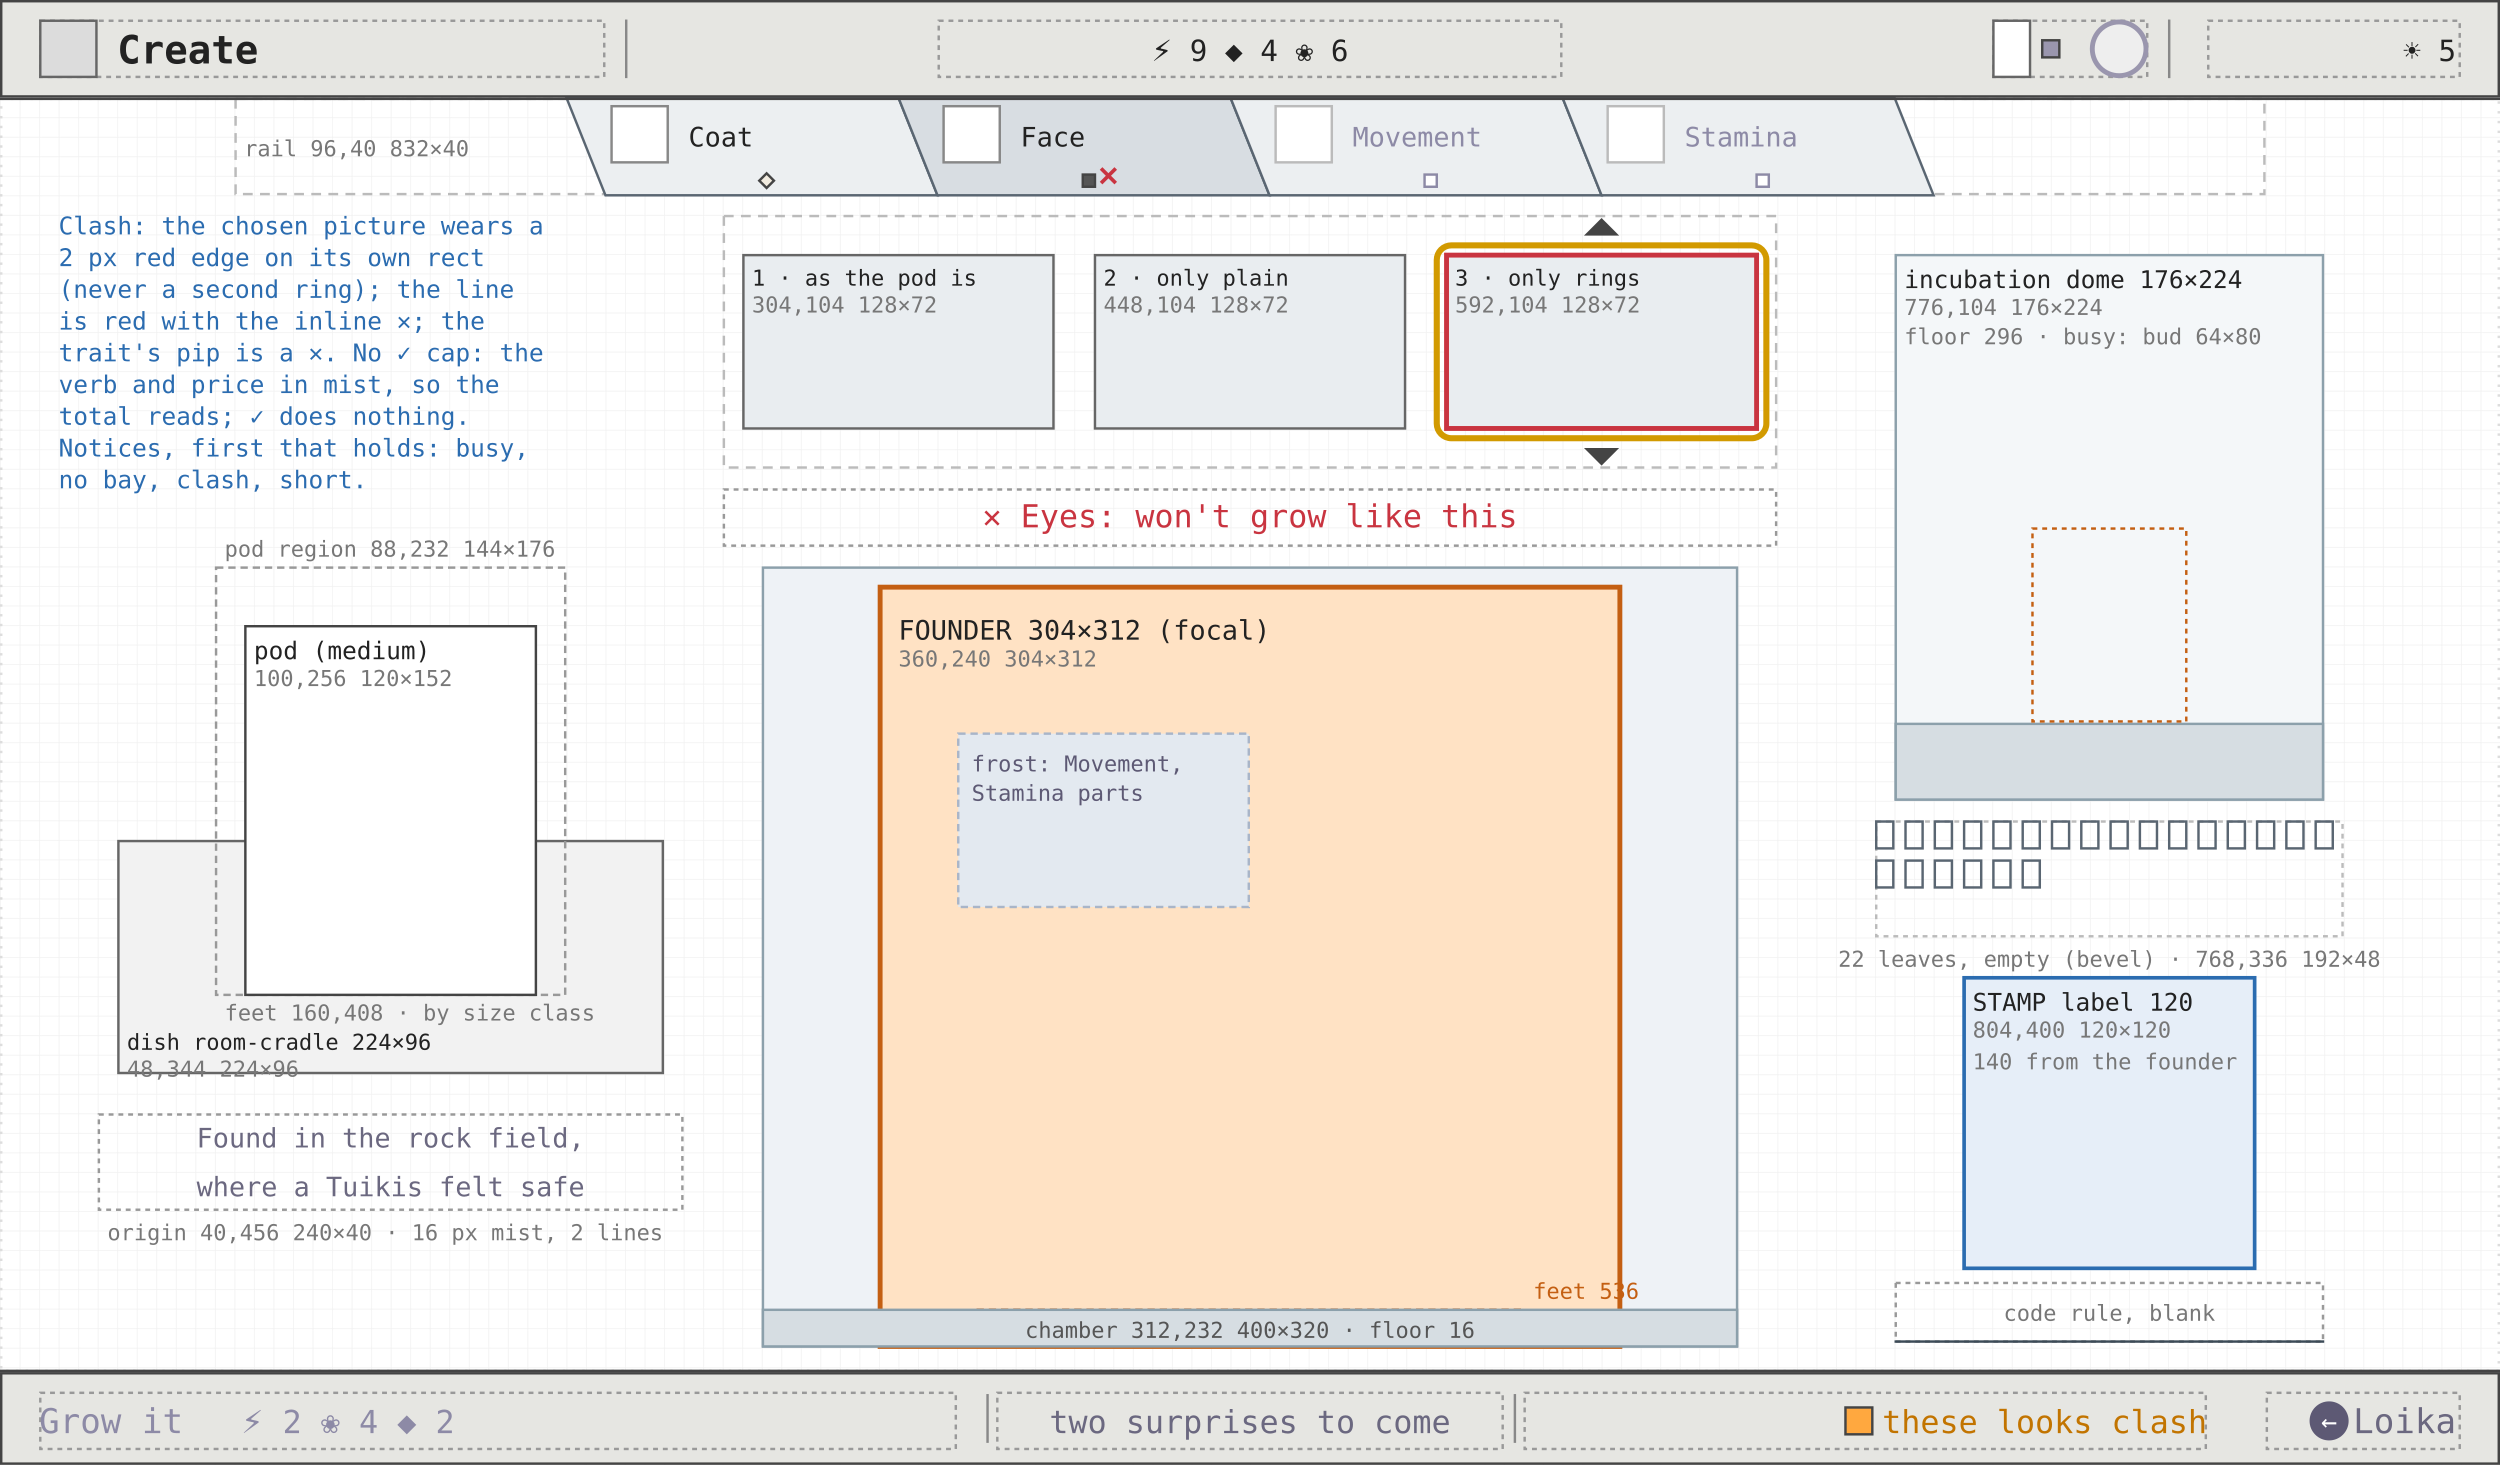
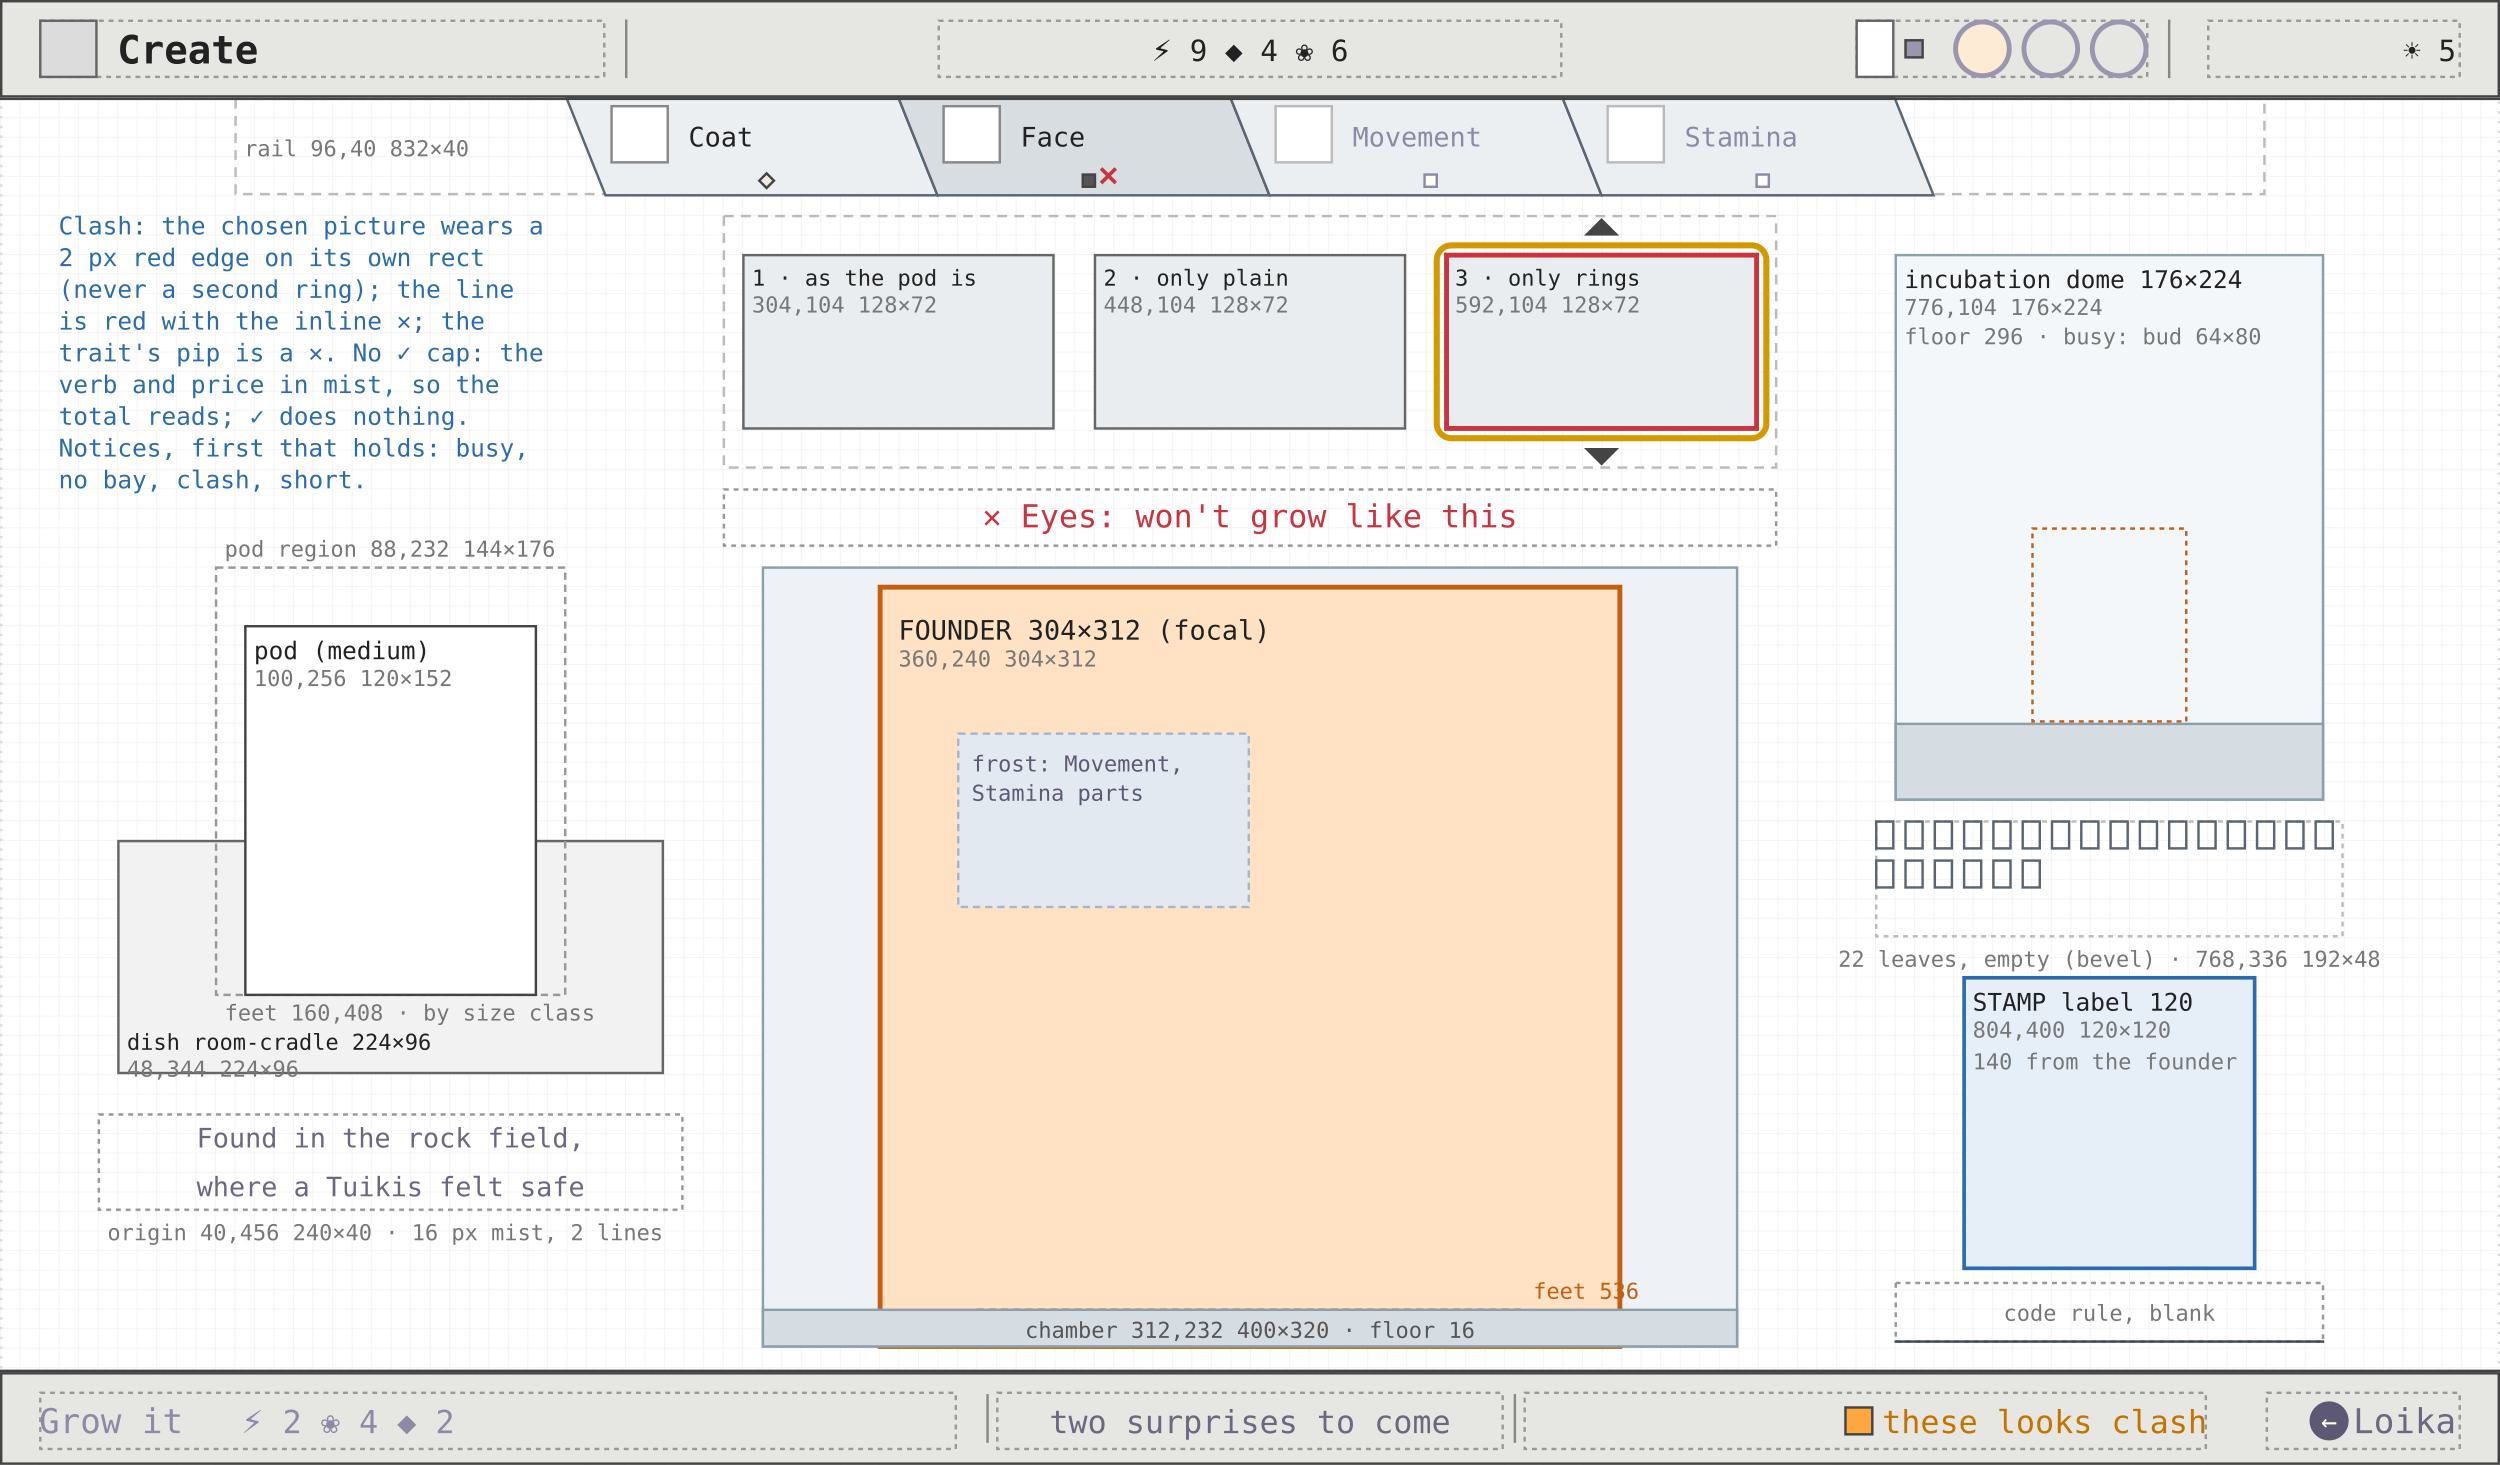
<svg xmlns="http://www.w3.org/2000/svg" viewBox="0 0 1024 600" width="1024" height="600" font-family="ui-monospace, Menlo, Consolas, monospace">
  <defs>
    <pattern id="g8" width="8" height="8" patternUnits="userSpaceOnUse">
      <path d="M8 0H0V8" fill="none" stroke="#efefef" stroke-width="0.5" />
    </pattern>
    <marker id="ah" viewBox="0 0 8 8" refX="7" refY="4" markerWidth="7" markerHeight="7" orient="auto">
      <path d="M0 0L8 4L0 8z" fill="#2b6cb0" />
    </marker>
    <marker id="ao" viewBox="0 0 8 8" refX="7" refY="4" markerWidth="7" markerHeight="7" orient="auto">
      <path d="M0 0L8 4L0 8z" fill="#c45f12" />
    </marker>
    <marker id="ag" viewBox="0 0 8 8" refX="7" refY="4" markerWidth="7" markerHeight="7" orient="auto">
      <path d="M0 0L8 4L0 8z" fill="#6b6880" />
    </marker>
  </defs>
  <rect width="1024" height="600" fill="#ffffff" />
  <rect width="1024" height="600" fill="url(#g8)" />
  <rect x="0.5" y="40.5" width="1023" height="521" fill="none" stroke="#ddd" stroke-width="1" stroke-dasharray="1 3" />
  <rect x="96.5" y="40.5" width="831" height="39" fill="none" stroke="#bbb" stroke-width="1" stroke-dasharray="4 3" />
  <polygon points="232,40 368,40 384,80 248,80" fill="#eceff1" stroke="#5a6672" stroke-width="1" />
  <rect x="250.5" y="43.5" width="23" height="23" fill="#fff" stroke="#888" stroke-width="1" />
  <text x="282" y="60" font-size="11" fill="#222">Coat</text>
  <polygon points="314,71 317,74 314,77 311,74" fill="#f1ebdf" stroke="#444" stroke-width="1" />
  <polygon points="368,40 504,40 520,80 384,80" fill="#d8dde2" stroke="#5a6672" stroke-width="1" />
  <rect x="386.5" y="43.5" width="23" height="23" fill="#fff" stroke="#888" stroke-width="1" />
  <text x="418" y="60" font-size="11" fill="#222">Face</text>
  <rect x="443.5" y="71.5" width="5" height="5" fill="#555" stroke="#444" stroke-width="1" />
  <line x1="451" y1="69" x2="457" y2="75" stroke="#c93440" stroke-width="1.5" />
  <line x1="457" y1="69" x2="451" y2="75" stroke="#c93440" stroke-width="1.5" />
  <polygon points="504,40 640,40 656,80 520,80" fill="#eceff1" stroke="#5a6672" stroke-width="1" />
  <rect x="522.5" y="43.5" width="23" height="23" fill="#fff" stroke="#bbb" stroke-width="1" />
  <text x="554" y="60" font-size="11" fill="#8d8aa6">Movement</text>
  <rect x="583.5" y="71.5" width="5" height="5" fill="#fff" stroke="#8d8aa6" stroke-width="1" />
  <polygon points="640,40 776,40 792,80 656,80" fill="#eceff1" stroke="#5a6672" stroke-width="1" />
  <rect x="658.5" y="43.5" width="23" height="23" fill="#fff" stroke="#bbb" stroke-width="1" />
  <text x="690" y="60" font-size="11" fill="#8d8aa6">Stamina</text>
  <rect x="719.5" y="71.5" width="5" height="5" fill="#fff" stroke="#8d8aa6" stroke-width="1" />
  <text x="100" y="64" font-size="9" fill="#777">rail 96,40 832×40</text>
  <rect x="48.5" y="344.5" width="223" height="95" fill="#f2f2f2" stroke="#666" stroke-width="1" />
  <text x="52" y="430" font-size="9" fill="#222">dish room-cradle 224×96</text>
  <text x="52" y="441" font-size="9" fill="#777">48,344 224×96</text>
  <rect x="88.5" y="232.5" width="143" height="175" fill="none" stroke="#999" stroke-width="1" stroke-dasharray="3 2" />
  <rect x="100.5" y="256.5" width="119" height="151" fill="#fff" stroke="#444" stroke-width="1" />
  <text x="104" y="270" font-size="10" fill="#222">pod (medium)</text>
  <text x="104" y="281" font-size="9" fill="#777">100,256 120×152</text>
  <text x="92" y="228" font-size="9" fill="#777">pod region 88,232 144×176</text>
  <text x="92" y="418" font-size="9" fill="#777">feet 160,408 · by size class</text>
  <rect x="40.5" y="456.5" width="239" height="39" fill="none" stroke="#999" stroke-width="1" stroke-dasharray="2 2" />
  <text x="160" y="470" font-size="11" fill="#6b6880" text-anchor="middle">Found in the rock field,</text>
  <text x="160" y="490" font-size="11" fill="#6b6880" text-anchor="middle">where a Tuikis felt safe</text>
  <text x="44" y="508" font-size="9" fill="#777">origin 40,456 240×40 · 16 px mist, 2 lines</text>
  <rect x="312.5" y="232.5" width="399" height="319" fill="#eef2f6" stroke="#8ca0ab" stroke-width="1" />
  <rect x="360.5" y="240.5" width="303" height="311" fill="#ffe2c4" stroke="#c45f12" stroke-width="2" />
  <text x="368" y="262" font-size="11" fill="#222">FOUNDER 304×312 (focal)</text>
  <text x="368" y="273" font-size="9" fill="#777">360,240 304×312</text>
  <rect x="392.5" y="300.5" width="119" height="71" fill="#e3e9f0" stroke="#a9b5c8" stroke-width="1" stroke-dasharray="3 2" />
  <text x="398" y="316" font-size="9" fill="#5d5974">frost: Movement,</text>
  <text x="398" y="328" font-size="9" fill="#5d5974">Stamina parts</text>
  <line x1="400" y1="536.5" x2="624" y2="536.5" stroke="#c45f12" stroke-width="1" stroke-dasharray="3 2" />
  <text x="628" y="532" font-size="9" fill="#c45f12">feet 536</text>
  <rect x="312.5" y="536.5" width="399" height="15" fill="#d6dde2" stroke="#8ca0ab" stroke-width="1" />
  <text x="512" y="548" font-size="9" fill="#555" text-anchor="middle">chamber 312,232 400×320 · floor 16</text>
  <rect x="296.5" y="88.5" width="431" height="103" fill="none" stroke="#bbb" stroke-width="1" stroke-dasharray="4 3" />
  <rect x="304.5" y="104.5" width="127" height="71" fill="#e9edf0" stroke="#666" stroke-width="1" />
  <text x="308" y="117" font-size="9" fill="#222">1 · as the pod is</text>
  <text x="308" y="128" font-size="9" fill="#777">304,104 128×72</text>
  <rect x="448.5" y="104.5" width="127" height="71" fill="#e9edf0" stroke="#666" stroke-width="1" />
  <text x="452" y="117" font-size="9" fill="#222">2 · only plain</text>
  <text x="452" y="128" font-size="9" fill="#777">448,104 128×72</text>
  <rect x="592.5" y="104.5" width="127" height="71" fill="#e9edf0" stroke="#666" stroke-width="1" />
  <text x="596" y="117" font-size="9" fill="#222">3 · only rings</text>
  <text x="596" y="128" font-size="9" fill="#777">592,104 128×72</text>
  <rect x="592.5" y="104.5" width="127" height="71" fill="none" stroke="#c93440" stroke-width="2" />
  <rect x="588.5" y="100.5" width="135" height="79" rx="6" fill="none" stroke="#d29a00" stroke-width="2.5" />
  <polygon points="650,96 656,90 662,96" fill="#444" stroke="#444" stroke-width="1" />
  <polygon points="650,184 656,190 662,184" fill="#444" stroke="#444" stroke-width="1" />
  <rect x="296.5" y="200.5" width="431" height="23" fill="none" stroke="#999" stroke-width="1" stroke-dasharray="2 2" />
  <text x="512" y="216" font-size="13" fill="#c93440" text-anchor="middle">✕ Eyes: won't grow like this</text>
  <rect x="776.5" y="104.5" width="175" height="223" fill="#f4f7f9" stroke="#8ca0ab" stroke-width="1" />
  <rect x="776.5" y="296.5" width="175" height="31" fill="#d6dde2" stroke="#8ca0ab" stroke-width="1" />
  <text x="780" y="118" font-size="10" fill="#222">incubation dome 176×224</text>
  <text x="780" y="129" font-size="9" fill="#777">776,104 176×224</text>
  <text x="780" y="141" font-size="9" fill="#777">floor 296 · busy: bud 64×80</text>
  <rect x="832.5" y="216.5" width="63" height="79" fill="none" stroke="#c45f12" stroke-width="1" stroke-dasharray="2 2" />
  <rect x="768.5" y="336.5" width="191" height="47" fill="none" stroke="#bbb" stroke-width="1" stroke-dasharray="2 2" />
  <rect x="768.5" y="336.5" width="7" height="11" fill="none" stroke="#5a6672" stroke-width="1" />
  <rect x="780.5" y="336.5" width="7" height="11" fill="none" stroke="#5a6672" stroke-width="1" />
  <rect x="792.5" y="336.5" width="7" height="11" fill="none" stroke="#5a6672" stroke-width="1" />
  <rect x="804.5" y="336.5" width="7" height="11" fill="none" stroke="#5a6672" stroke-width="1" />
  <rect x="816.5" y="336.5" width="7" height="11" fill="none" stroke="#5a6672" stroke-width="1" />
  <rect x="828.5" y="336.5" width="7" height="11" fill="none" stroke="#5a6672" stroke-width="1" />
  <rect x="840.5" y="336.5" width="7" height="11" fill="none" stroke="#5a6672" stroke-width="1" />
  <rect x="852.5" y="336.5" width="7" height="11" fill="none" stroke="#5a6672" stroke-width="1" />
  <rect x="864.5" y="336.5" width="7" height="11" fill="none" stroke="#5a6672" stroke-width="1" />
  <rect x="876.5" y="336.5" width="7" height="11" fill="none" stroke="#5a6672" stroke-width="1" />
  <rect x="888.5" y="336.5" width="7" height="11" fill="none" stroke="#5a6672" stroke-width="1" />
  <rect x="900.5" y="336.5" width="7" height="11" fill="none" stroke="#5a6672" stroke-width="1" />
  <rect x="912.5" y="336.5" width="7" height="11" fill="none" stroke="#5a6672" stroke-width="1" />
  <rect x="924.5" y="336.5" width="7" height="11" fill="none" stroke="#5a6672" stroke-width="1" />
  <rect x="936.5" y="336.5" width="7" height="11" fill="none" stroke="#5a6672" stroke-width="1" />
  <rect x="948.5" y="336.5" width="7" height="11" fill="none" stroke="#5a6672" stroke-width="1" />
  <rect x="768.5" y="352.5" width="7" height="11" fill="none" stroke="#5a6672" stroke-width="1" />
  <rect x="780.5" y="352.5" width="7" height="11" fill="none" stroke="#5a6672" stroke-width="1" />
  <rect x="792.5" y="352.5" width="7" height="11" fill="none" stroke="#5a6672" stroke-width="1" />
  <rect x="804.5" y="352.5" width="7" height="11" fill="none" stroke="#5a6672" stroke-width="1" />
  <rect x="816.5" y="352.5" width="7" height="11" fill="none" stroke="#5a6672" stroke-width="1" />
  <rect x="828.5" y="352.5" width="7" height="11" fill="none" stroke="#5a6672" stroke-width="1" />
  <text x="864" y="396" font-size="9" fill="#777" text-anchor="middle">22 leaves, empty (bevel) · 768,336 192×48</text>
  <rect x="804.5" y="400.5" width="119" height="119" fill="#e6eef8" stroke="#2b6cb0" stroke-width="1.5" />
  <text x="808" y="414" font-size="10" fill="#222">STAMP label 120</text>
  <text x="808" y="425" font-size="9" fill="#777">804,400 120×120</text>
  <text x="808" y="438" font-size="9" fill="#777">140 from the founder</text>
  <rect x="776.5" y="525.5" width="175" height="24" fill="none" stroke="#999" stroke-width="1" stroke-dasharray="2 2" />
  <line x1="776" y1="549.5" x2="952" y2="549.5" stroke="#3c4b57" stroke-width="1" />
  <text x="864" y="541" font-size="9" fill="#777" text-anchor="middle">code rule, blank</text>
  <text x="24" y="96" font-size="10" fill="#2b6cb0">Clash: the chosen picture wears a</text>
  <text x="24" y="109" font-size="10" fill="#2b6cb0">2 px red edge on its own rect</text>
  <text x="24" y="122" font-size="10" fill="#2b6cb0">(never a second ring); the line</text>
  <text x="24" y="135" font-size="10" fill="#2b6cb0">is red with the inline ✕; the</text>
  <text x="24" y="148" font-size="10" fill="#2b6cb0">trait's pip is a ✕. No ✓ cap: the</text>
  <text x="24" y="161" font-size="10" fill="#2b6cb0">verb and price in mist, so the</text>
  <text x="24" y="174" font-size="10" fill="#2b6cb0">total reads; ✓ does nothing.</text>
  <text x="24" y="187" font-size="10" fill="#2b6cb0">Notices, first that holds: busy,</text>
  <text x="24" y="200" font-size="10" fill="#2b6cb0">no bay, clash, short.</text>
  <line x1="0" y1="40.5" x2="1024" y2="40.5" stroke="#444" stroke-width="1" />
  <rect x="0.5" y="0.5" width="1023" height="39" fill="#e6e6e2" stroke="#444" stroke-width="1" />
  <rect x="16.5" y="8.5" width="231" height="23" fill="none" stroke="#999" stroke-width="1" stroke-dasharray="2 2" />
  <rect x="16.5" y="8.5" width="23" height="23" fill="#dcdcdc" stroke="#666" stroke-width="1" />
  <text x="48" y="26" font-size="16" fill="#222" font-weight="600">Create</text>
  <line x1="256.5" y1="8" x2="256.5" y2="32" stroke="#888" stroke-width="1" />
  <line x1="888.5" y1="8" x2="888.5" y2="32" stroke="#888" stroke-width="1" />
  <rect x="384.5" y="8.5" width="255" height="23" fill="none" stroke="#999" stroke-width="1" stroke-dasharray="2 2" />
  <text x="512" y="25" font-size="12" fill="#222" text-anchor="middle">⚡ 9   ◆ 4   ❀ 6</text>
-   <rect x="816.5" y="8.5" width="63" height="23" fill="none" stroke="#999" stroke-width="1" stroke-dasharray="2 2" />
-   <rect x="816.5" y="8.5" width="15" height="23" fill="#fff" stroke="#666" stroke-width="1" />
-   <rect x="836.5" y="16.5" width="7" height="7" fill="#9a96ae" stroke="#444" stroke-width="1" />
-   <circle cx="868" cy="20" r="11" fill="#eee" stroke="#9a96ae" stroke-width="2" />
+   <rect x="760.5" y="8.5" width="119" height="23" fill="none" stroke="#999" stroke-width="1" stroke-dasharray="2 2" />
+   <rect x="760.5" y="8.5" width="15" height="23" fill="#fff" stroke="#666" stroke-width="1" />
+   <rect x="780.5" y="16.5" width="7" height="7" fill="#9a96ae" stroke="#444" stroke-width="1" />
+   <circle cx="812" cy="20" r="11" fill="#fdebd6" stroke="#9a96ae" stroke-width="2" />
+   <circle cx="840" cy="20" r="11" fill="none" stroke="#9a96ae" stroke-width="2" />
+   <circle cx="868" cy="20" r="11" fill="none" stroke="#9a96ae" stroke-width="2" />
  <rect x="904.5" y="8.5" width="103" height="23" fill="none" stroke="#999" stroke-width="1" stroke-dasharray="2 2" />
  <text x="1006" y="25" font-size="12" fill="#222" text-anchor="end">☀ 5</text>
  <line x1="0" y1="561.5" x2="1024" y2="561.5" stroke="#444" stroke-width="1" />
  <rect x="0.5" y="562.5" width="1023" height="37" fill="#e6e6e2" stroke="#444" stroke-width="1" />
  <rect x="16.5" y="570.5" width="375" height="23" fill="none" stroke="#999" stroke-width="1" stroke-dasharray="2 2" />
  <rect x="408.5" y="570.5" width="207" height="23" fill="none" stroke="#999" stroke-width="1" stroke-dasharray="2 2" />
  <rect x="624.5" y="570.5" width="279" height="23" fill="none" stroke="#999" stroke-width="1" stroke-dasharray="2 2" />
  <rect x="928.5" y="570.5" width="79" height="23" fill="none" stroke="#999" stroke-width="1" stroke-dasharray="2 2" />
  <line x1="404.5" y1="571" x2="404.5" y2="591" stroke="#888" stroke-width="1" />
  <line x1="620.5" y1="571" x2="620.5" y2="591" stroke="#888" stroke-width="1" />
  <text x="16" y="587" font-size="14" fill="#8d8aa6">Grow it</text>
  <text x="98.8" y="587" font-size="13" fill="#8d8aa6">⚡ 2  ❀ 4  ◆ 2</text>
  <text x="512" y="587" font-size="13" fill="#6b6880" text-anchor="middle">two surprises to come</text>
  <rect x="755.9" y="576.5" width="11" height="11" fill="#ffa83f" stroke="#444" stroke-width="1" />
  <text x="904" y="587" font-size="13" fill="#c27400" text-anchor="end">these looks clash</text>
  <circle cx="954" cy="582" r="8" fill="#5d5974" />
  <text x="954" y="586" font-size="11" fill="#fff" text-anchor="middle">←</text>
  <text x="1006" y="587" font-size="14" fill="#6b6880" text-anchor="end">Loika</text>
</svg>
